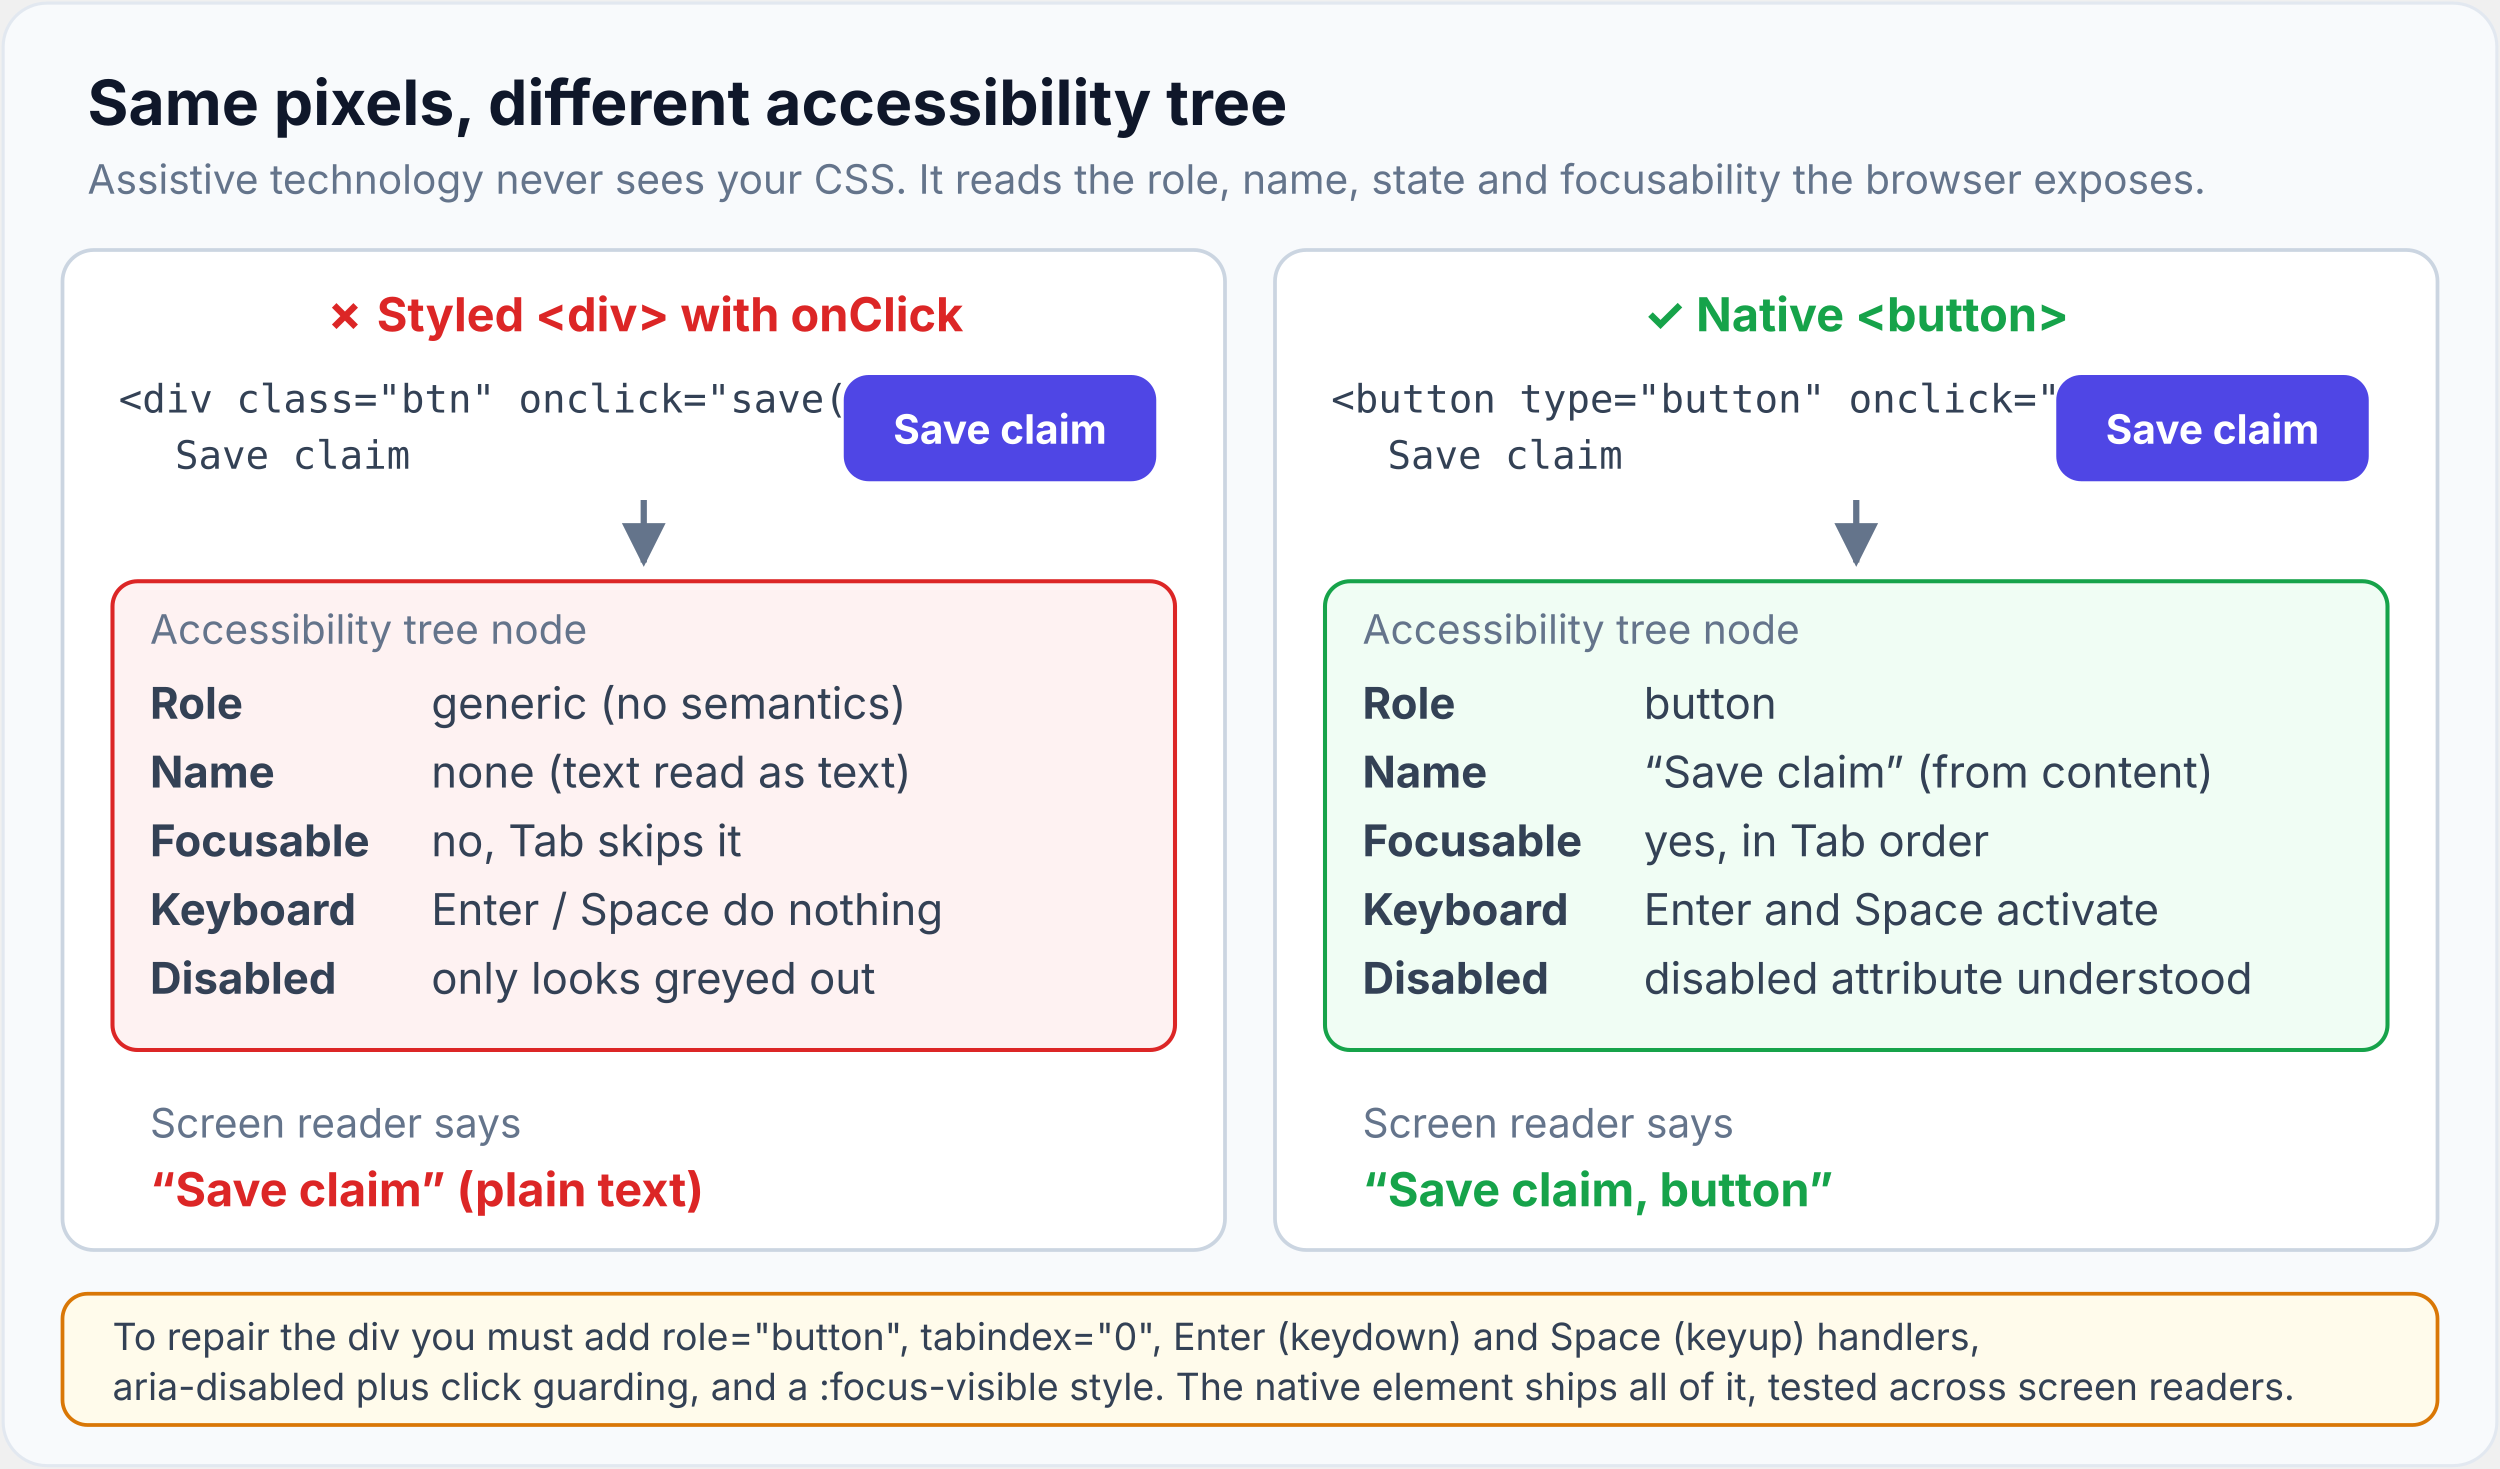
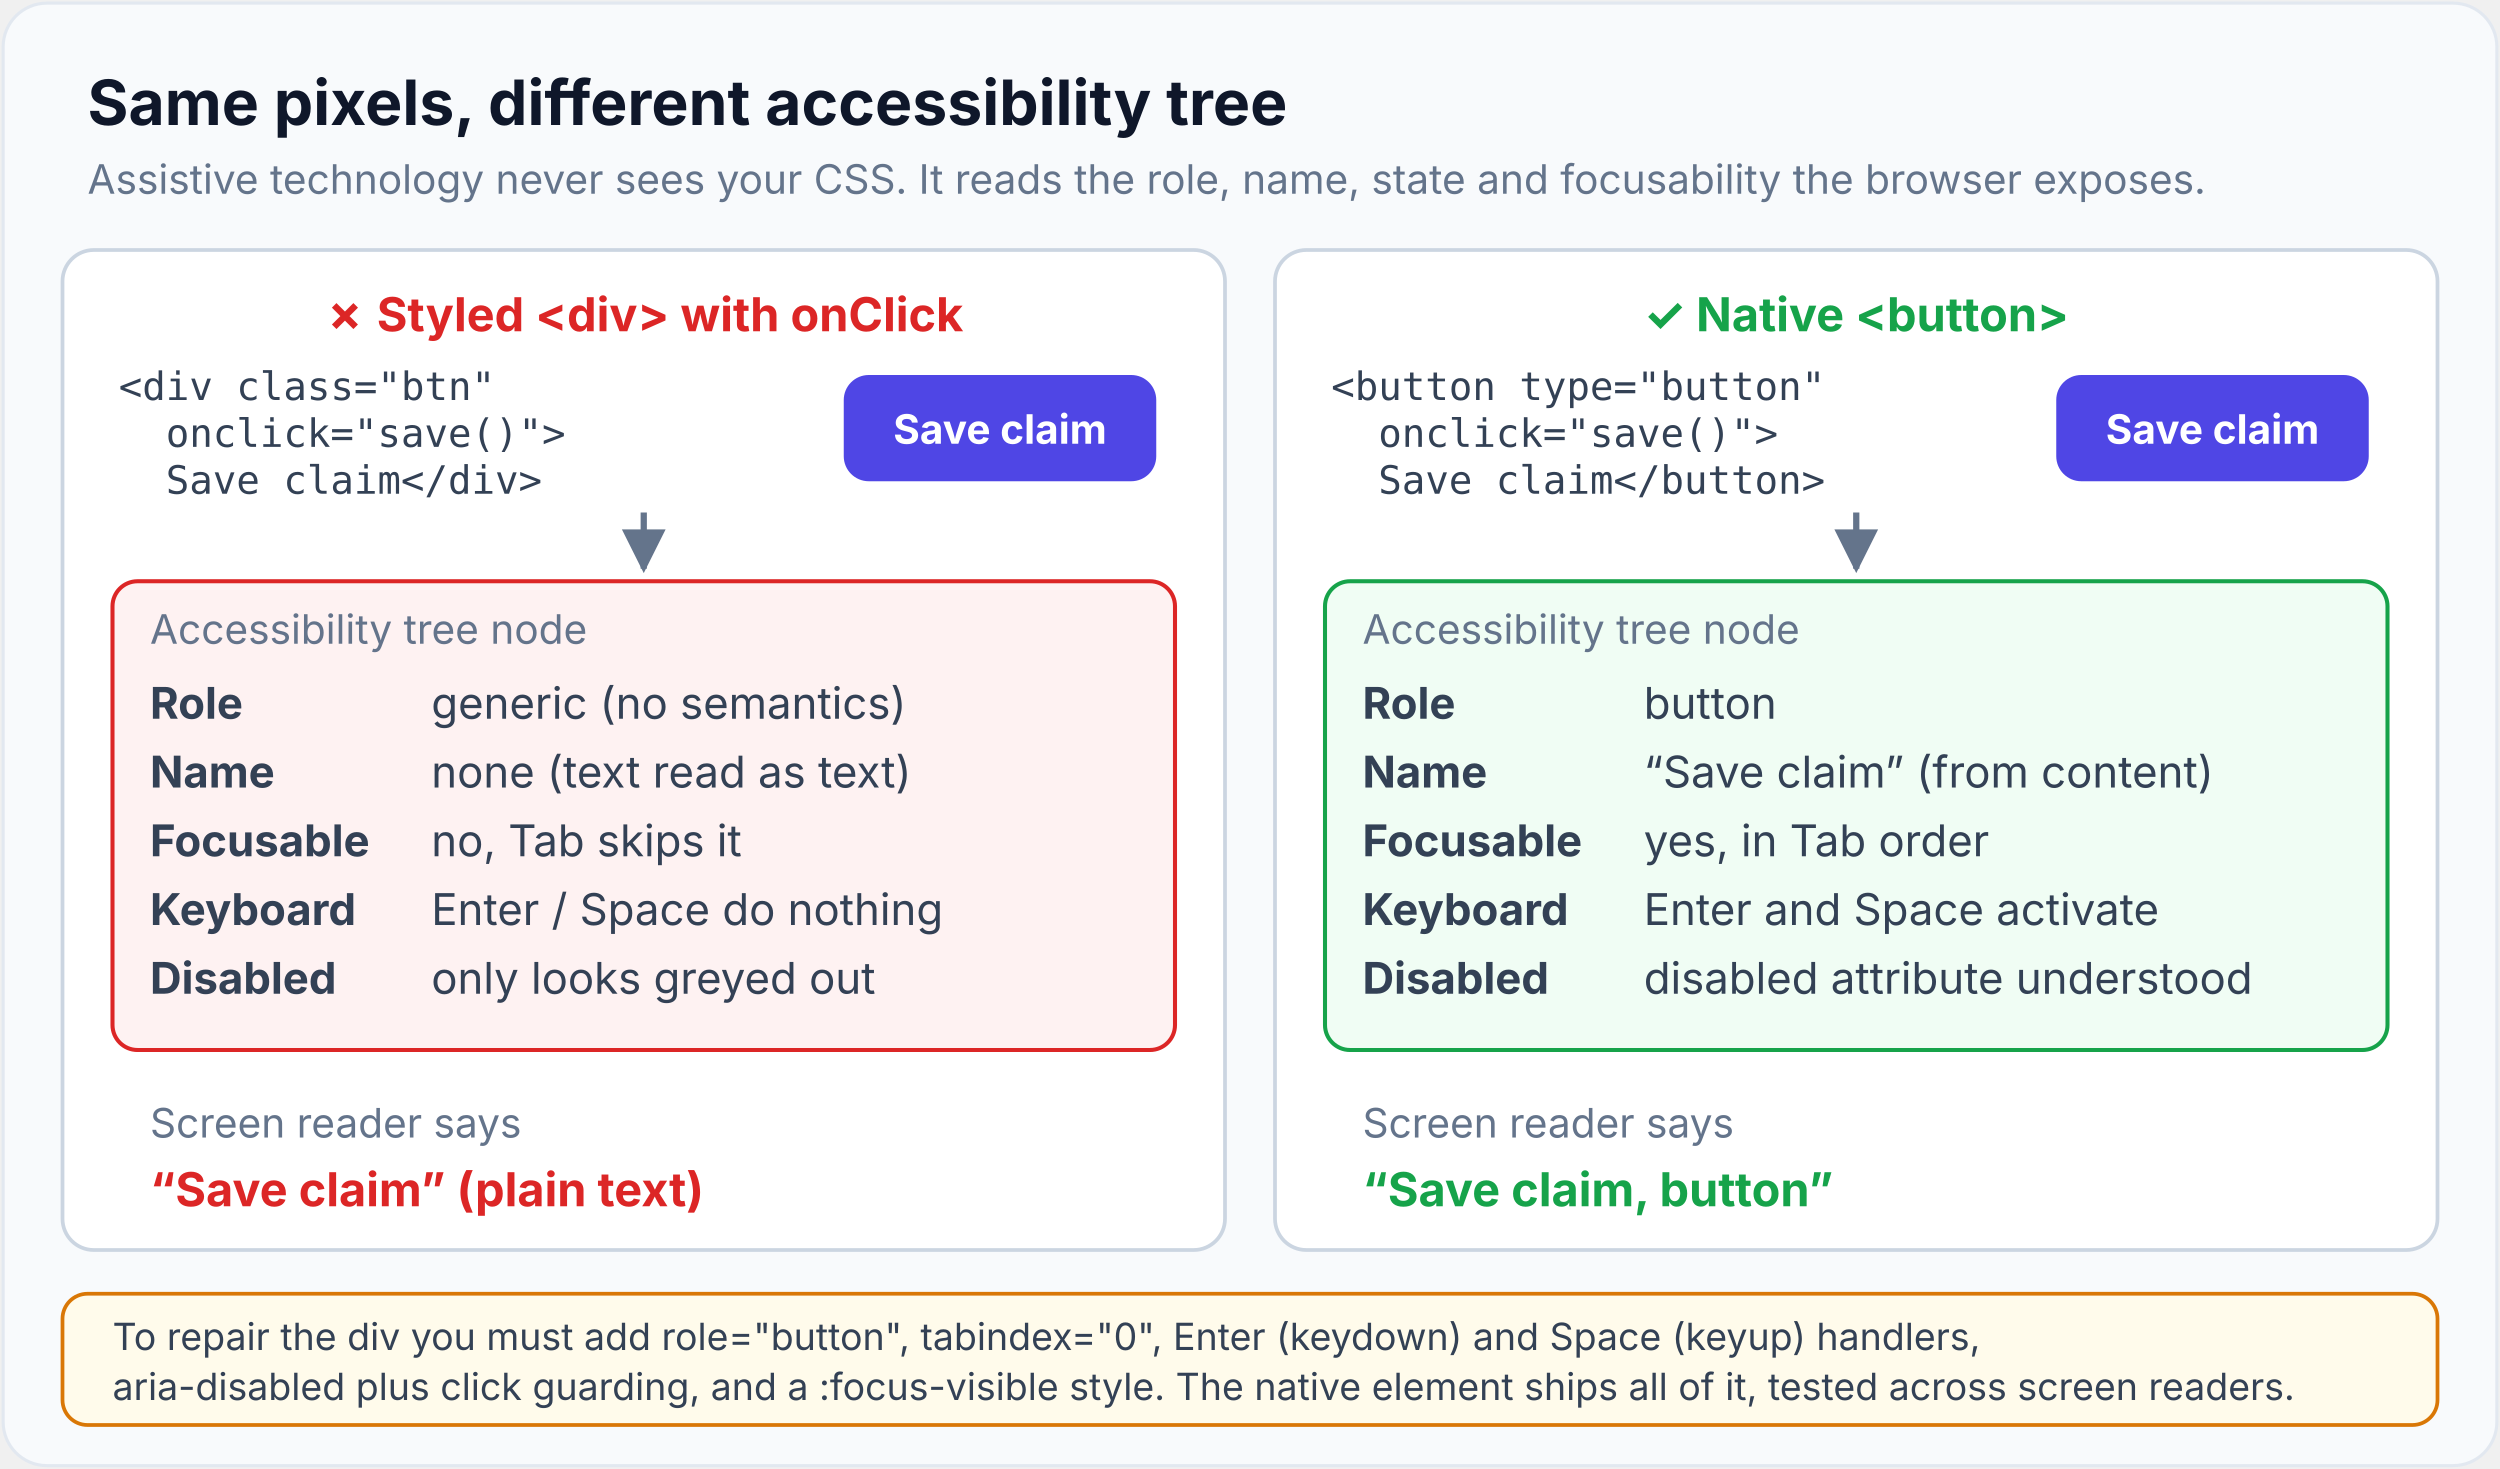
<svg xmlns="http://www.w3.org/2000/svg" viewBox="0 0 800 470" role="img" aria-labelledby="t d" font-family="Figtree, system-ui, -apple-system, 'Segoe UI', sans-serif">
  <style>
    .card{fill:#f8fafc;stroke:#e2e8f0}
    .h{fill:#0f172a;font-size:20px;font-weight:700}
    .h2{fill:#0f172a;font-size:16px;font-weight:700}
    .tx{fill:#334155;font-size:14px}
    .sm{fill:#334155;font-size:12px}
    .code{fill:#334155;font-size:12.5px;font-family:'JetBrains Mono',ui-monospace,Menlo,Consolas,monospace}
    .sub{fill:#64748b;font-size:13px}
    .box{fill:#ffffff;stroke:#cbd5e1}
    .bar{fill:#e2e8f0}
    .okt{fill:#16a34a;font-weight:700}.badt{fill:#dc2626;font-weight:700}.prit{fill:#4f46e5;font-weight:700}.wrnt{fill:#b45309;font-weight:700}
    .bp{fill:#eef2ff;stroke:#4f46e5}.bo{fill:#f0fdf4;stroke:#16a34a}.bb{fill:#fef2f2;stroke:#dc2626}.bw{fill:#fffbeb;stroke:#d97706}
    .btn{fill:#4f46e5}.btn2{fill:#ffffff;stroke:#94a3b8}.btnt{fill:#ffffff;font-size:13px;font-weight:700}.btn2t{fill:#334155;font-size:13px;font-weight:600}
    .lnk{fill:#4f46e5;font-size:13px;font-weight:600;text-decoration:underline}
    .bd{fill:#0f172a;fill-opacity:.42}
    .ringok{fill:none;stroke:#4f46e5;stroke-width:3}.ringbad{fill:none;stroke:#dc2626;stroke-width:3;stroke-dasharray:6 3}
    .ln{stroke:#64748b;stroke-width:2;fill:none}.ah{fill:#64748b}
    @media (prefers-color-scheme: dark){
      .card{fill:#1f2430;stroke:#334155}
      .h,.h2{fill:#f1f5f9}.tx,.sm,.code{fill:#e2e8f0}.sub{fill:#94a3b8}
      .box{fill:#111827;stroke:#475569}.bar{fill:#334155}
      .okt{fill:#4ade80}.badt{fill:#f87171}.prit{fill:#818cf8}.wrnt{fill:#fbbf24}
      .bp{fill:#1e1b4b;stroke:#818cf8}.bo{fill:#052e16;stroke:#4ade80}.bb{fill:#450a0a;stroke:#f87171}.bw{fill:#451a03;stroke:#fbbf24}
      .btn{fill:#818cf8}.btn2{fill:#111827;stroke:#64748b}.btnt{fill:#0f172a}.btn2t{fill:#e2e8f0}
      .lnk{fill:#a5b4fc}
      .bd{fill:#000000;fill-opacity:.55}
      .ringok{stroke:#a5b4fc}.ringbad{stroke:#f87171}
      .ln{stroke:#94a3b8}.ah{fill:#94a3b8}
    }
  </style>
  <defs>
    <marker id="ar" viewBox="0 0 10 10" refX="9" refY="5" markerWidth="7" markerHeight="7" orient="auto-start-reverse">
      <path class="ah" d="M0,0L10,5L0,10z" />
    </marker>
  </defs>
  <rect class="card" x="1" y="1" width="798" height="468" rx="14" />
  <text class="h" x="28" y="40">Same pixels, different accessibility tree</text>
  <text class="sub" x="28" y="62">Assistive technology never sees your CSS. It reads the role, name, state and focusability the browser exposes.</text>
  <rect class="box" x="20" y="80" width="372" height="320" rx="10" stroke-width="1.2" />
  <text class="badt" x="206" y="106" text-anchor="middle" font-size="15">✗ Styled &lt;div&gt; with onClick</text>
-   <text class="code" x="38" y="132">&lt;div class="btn" onclick="save()"&gt;</text>
-   <text class="code" x="56" y="150">Save claim</text>
+   <text class="code" x="38" y="128" xml:space="preserve">&lt;div class="btn"</text>
+   <text class="code" x="38" y="143" xml:space="preserve">  onclick="save()"&gt;</text>
+   <text class="code" x="38" y="158" xml:space="preserve">  Save claim&lt;/div&gt;</text>
  <rect class="btn" x="270" y="120" width="100" height="34" rx="8" />
  <text class="btnt" x="320" y="142" text-anchor="middle">Save claim</text>
-   <line class="ln" x1="206" y1="160" x2="206" y2="180" marker-end="url(#ar)" />
+   <line class="ln" x1="206" y1="164" x2="206" y2="182" marker-end="url(#ar)" />
  <rect class="bb" x="36" y="186" width="340" height="150" rx="8" stroke-width="1.3" />
  <text class="sub" x="48" y="206">Accessibility tree node</text>
  <text class="tx" x="48" y="230" font-weight="700">Role</text>
  <text class="tx" x="138" y="230">generic (no semantics)</text>
  <text class="tx" x="48" y="252" font-weight="700">Name</text>
  <text class="tx" x="138" y="252">none (text read as text)</text>
  <text class="tx" x="48" y="274" font-weight="700">Focusable</text>
  <text class="tx" x="138" y="274">no, Tab skips it</text>
  <text class="tx" x="48" y="296" font-weight="700">Keyboard</text>
  <text class="tx" x="138" y="296">Enter / Space do nothing</text>
  <text class="tx" x="48" y="318" font-weight="700">Disabled</text>
  <text class="tx" x="138" y="318">only looks greyed out</text>
  <text class="sub" x="48" y="364">Screen reader says</text>
  <text class="badt" x="48" y="386" font-size="15">“Save claim”  (plain text)</text>
  <rect class="box" x="408" y="80" width="372" height="320" rx="10" stroke-width="1.2" />
  <text class="okt" x="594" y="106" text-anchor="middle" font-size="15">✓ Native &lt;button&gt;</text>
-   <text class="code" x="426" y="132">&lt;button type="button" onclick="save()"&gt;</text>
-   <text class="code" x="444" y="150">Save claim</text>
+   <text class="code" x="426" y="128" xml:space="preserve">&lt;button type="button"</text>
+   <text class="code" x="426" y="143" xml:space="preserve">  onclick="save()"&gt;</text>
+   <text class="code" x="426" y="158" xml:space="preserve">  Save claim&lt;/button&gt;</text>
  <rect class="btn" x="658" y="120" width="100" height="34" rx="8" />
  <text class="btnt" x="708" y="142" text-anchor="middle">Save claim</text>
-   <line class="ln" x1="594" y1="160" x2="594" y2="180" marker-end="url(#ar)" />
+   <line class="ln" x1="594" y1="164" x2="594" y2="182" marker-end="url(#ar)" />
  <rect class="bo" x="424" y="186" width="340" height="150" rx="8" stroke-width="1.3" />
  <text class="sub" x="436" y="206">Accessibility tree node</text>
  <text class="tx" x="436" y="230" font-weight="700">Role</text>
  <text class="tx" x="526" y="230">button</text>
  <text class="tx" x="436" y="252" font-weight="700">Name</text>
  <text class="tx" x="526" y="252">“Save claim” (from content)</text>
  <text class="tx" x="436" y="274" font-weight="700">Focusable</text>
  <text class="tx" x="526" y="274">yes, in Tab order</text>
  <text class="tx" x="436" y="296" font-weight="700">Keyboard</text>
  <text class="tx" x="526" y="296">Enter and Space activate</text>
  <text class="tx" x="436" y="318" font-weight="700">Disabled</text>
  <text class="tx" x="526" y="318">disabled attribute understood</text>
  <text class="sub" x="436" y="364">Screen reader says</text>
  <text class="okt" x="436" y="386" font-size="15">“Save claim, button”</text>
  <rect class="bw" x="20" y="414" width="760" height="42" rx="8" stroke-width="1.2" />
  <text class="sm" x="36" y="432">To repair the div you must add role="button", tabindex="0", Enter (keydown) and Space (keyup) handlers,</text>
  <text class="sm" x="36" y="448">aria-disabled plus click guarding, and a :focus-visible style. The native element ships all of it, tested across screen readers.</text>
</svg>
